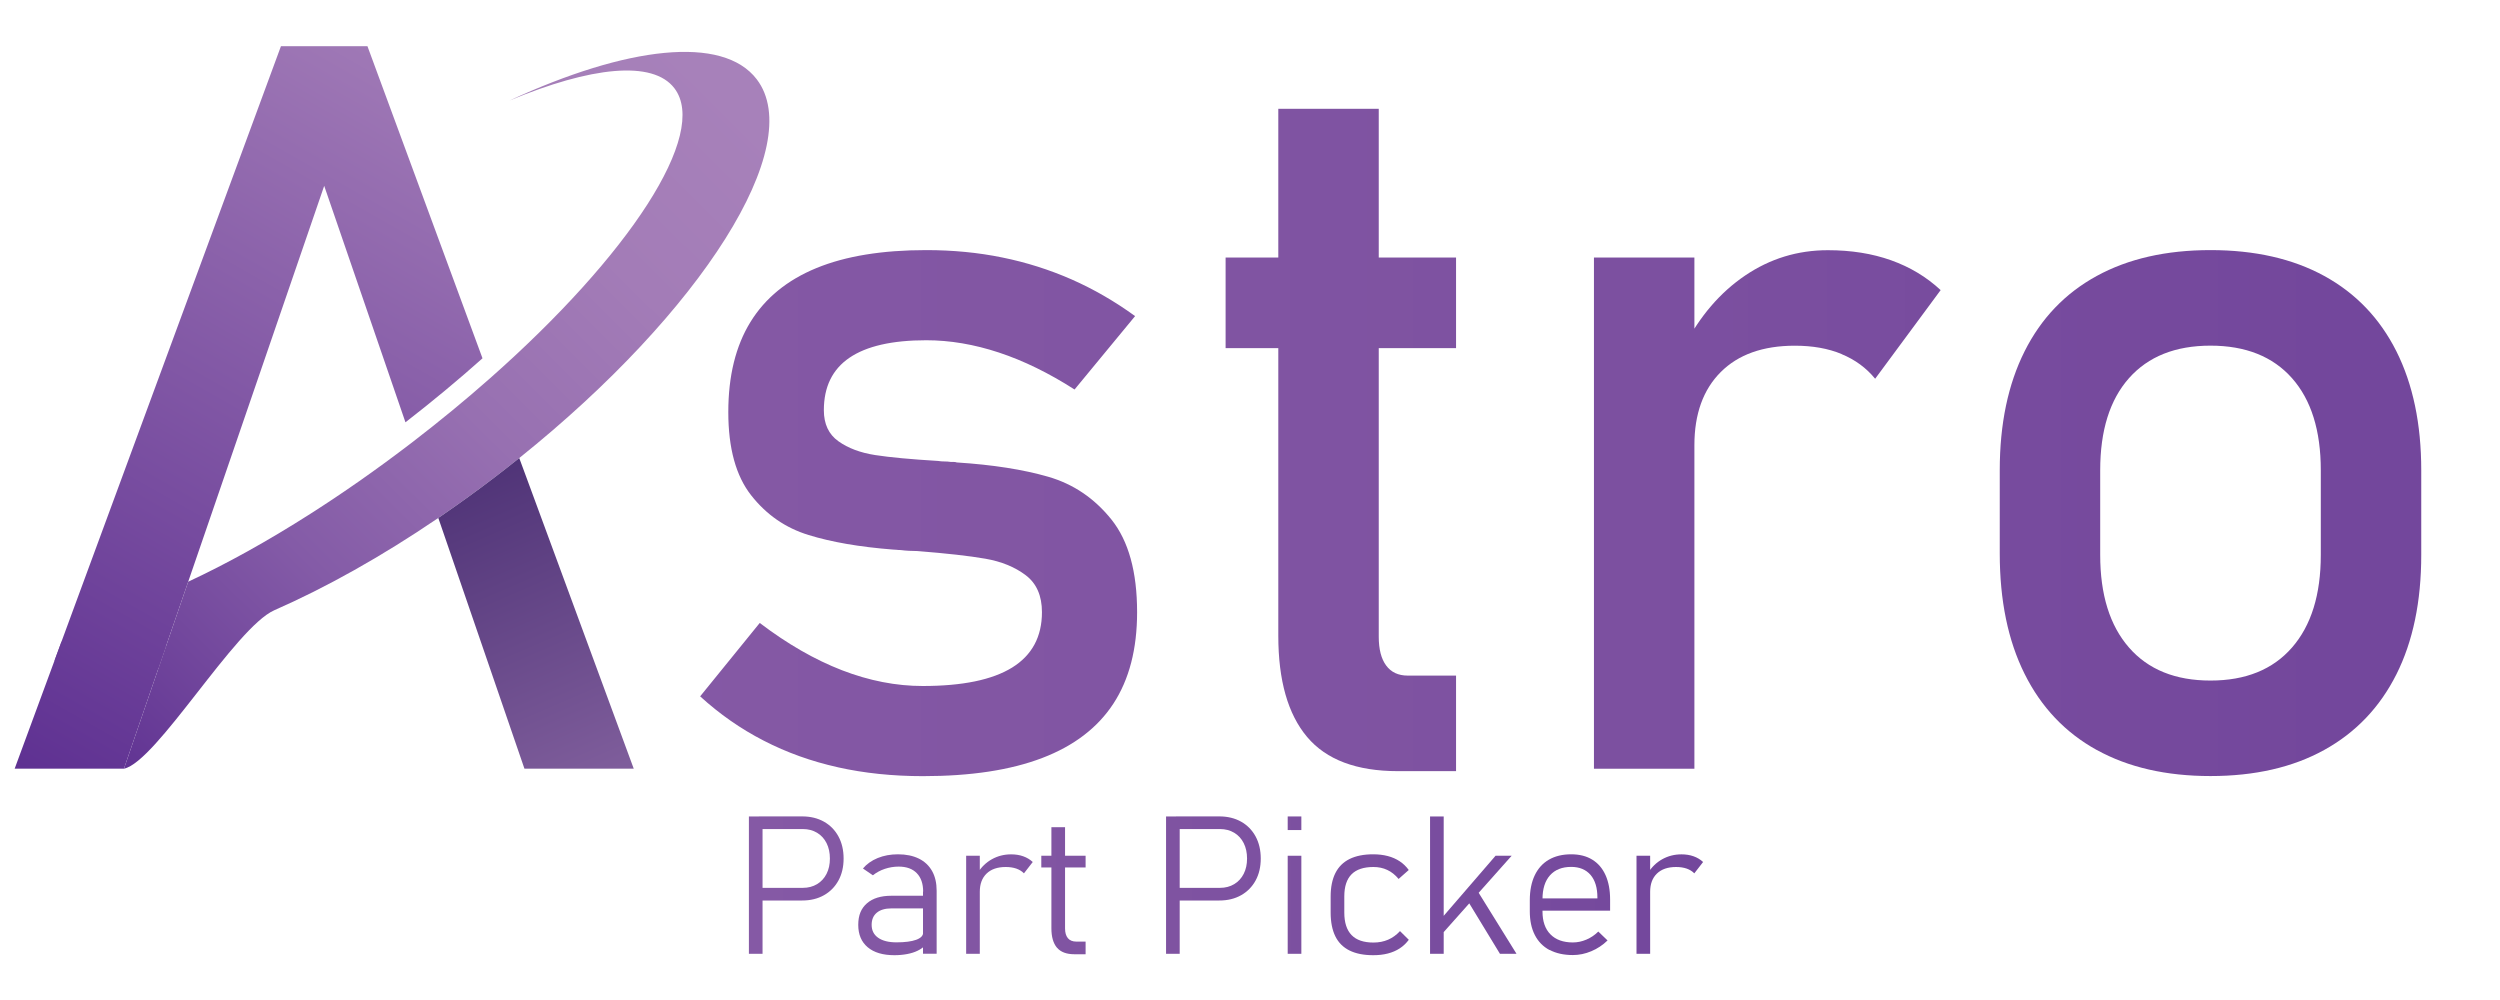
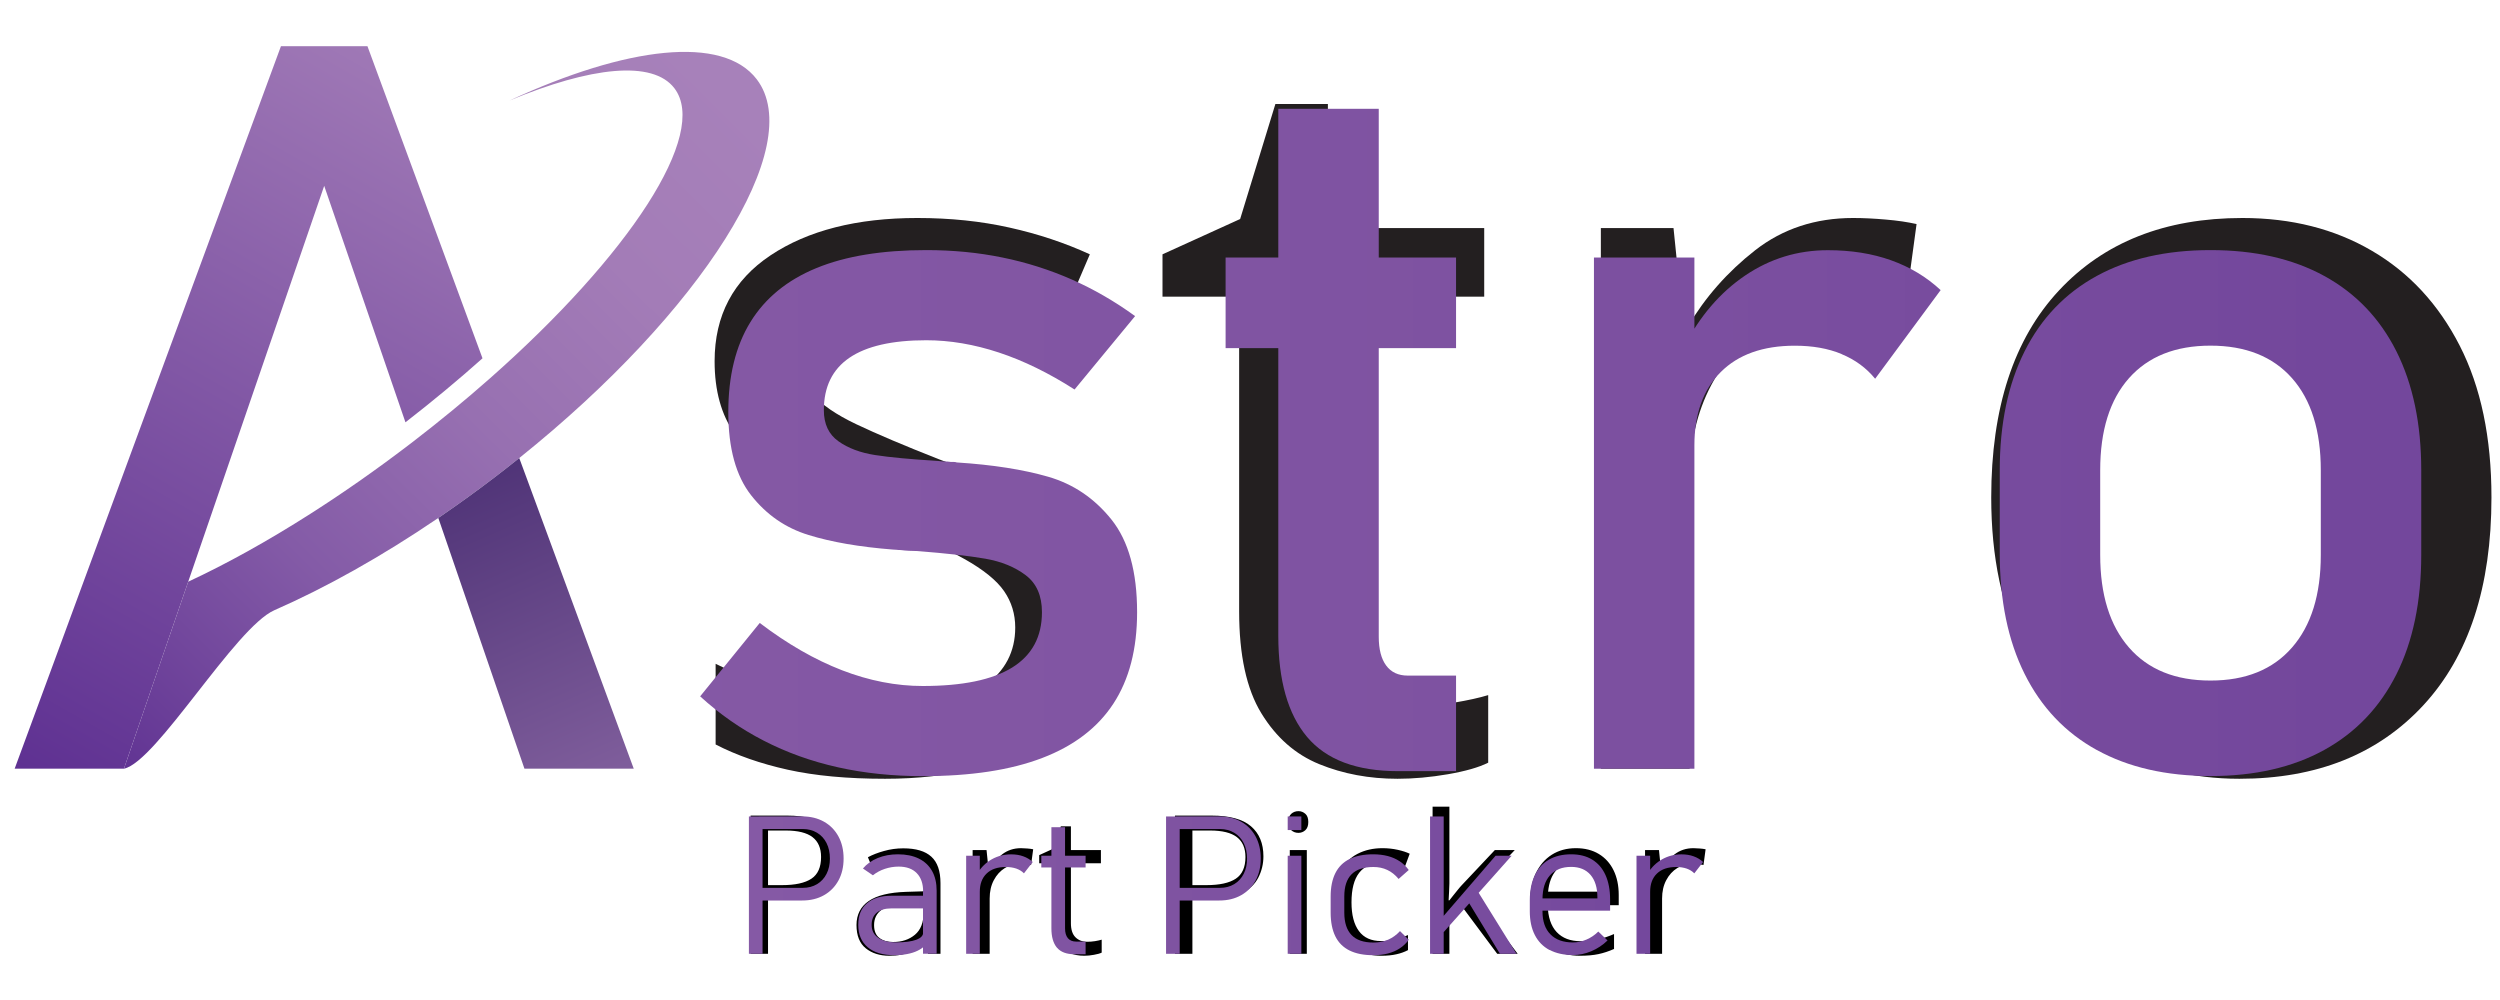
<svg xmlns="http://www.w3.org/2000/svg" id="Layer_2" data-name="Layer 2" viewBox="0 0 500 200">
  <defs>
    <style>
      .cls-1 {
-         fill: url(#linear-gradient-2);
+         fill: url(#linear-gradient);
+       }
+ 
+       .cls-1, .cls-2, .cls-3, .cls-4, .cls-5 {
+         stroke-width: 0px;
+       }
+ 
+       .cls-6 {
+         letter-spacing: -.02em;
      }

      .cls-2 {
-         letter-spacing: -.02em;
+         fill: url(#linear-gradient-5);
      }

-       .cls-3 {
+       .cls-7 {
        font-family: Bahnschrift-Light, Bahnschrift;
        font-size: 38.7px;
        font-variation-settings: 'wght' 300, 'wdth' 100;
        font-weight: 300;
      }

-       .cls-4 {
+       .cls-3 {
+         fill: url(#linear-gradient-2);
+       }
+ 
+       .cls-8 {
        letter-spacing: 0em;
      }

-       .cls-5 {
-         fill: url(#linear-gradient-5);
+       .cls-4 {
+         fill: url(#linear-gradient-3);
      }

-       .cls-6 {
+       .cls-9 {
        fill: #231f20;
        font-family: Bahnschrift, Bahnschrift;
        font-size: 201.72px;
        font-variation-settings: 'wght' 400, 'wdth' 100;
      }

-       .cls-7 {
-         fill: #7f52a1;
-       }
- 
-       .cls-8 {
-         fill: url(#linear-gradient-3);
-       }
- 
-       .cls-9 {
-         fill: url(#linear-gradient);
-       }
- 
-       .cls-10 {
+       .cls-5 {
        fill: url(#linear-gradient-4);
      }
    </style>
    <linearGradient id="linear-gradient" x1="9.32" y1="151.23" x2="143.41" y2="16.14" gradientUnits="userSpaceOnUse">
      <stop offset="0" stop-color="#5b2d90" />
      <stop offset=".12" stop-color="#6a3e98" />
      <stop offset=".34" stop-color="#845ba7" />
      <stop offset=".57" stop-color="#9770b1" />
      <stop offset=".79" stop-color="#a37cb7" />
      <stop offset="1" stop-color="#a781ba" />
    </linearGradient>
    <linearGradient id="linear-gradient-2" x1="141.28" y1="208.06" x2="82.94" y2="73.09" gradientUnits="userSpaceOnUse">
      <stop offset="0" stop-color="#a781ba" />
      <stop offset="1" stop-color="#3e246a" />
    </linearGradient>
    <linearGradient id="linear-gradient-3" x1="5.72" y1="164.82" x2="101.5" y2="-3.84" gradientUnits="userSpaceOnUse">
      <stop offset="0" stop-color="#5b2d90" />
      <stop offset=".97" stop-color="#a781ba" />
    </linearGradient>
    <linearGradient id="linear-gradient-4" x1="122.79" y1="88.49" x2="467.03" y2="88.49" gradientUnits="userSpaceOnUse">
      <stop offset="0" stop-color="#8559a5" />
      <stop offset=".5" stop-color="#7e52a1" />
      <stop offset="1" stop-color="#73479c" />
    </linearGradient>
    <linearGradient id="linear-gradient-5" x1="149.78" y1="177.16" x2="340.63" y2="177.16" gradientUnits="userSpaceOnUse">
      <stop offset="0" stop-color="#8559a5" />
      <stop offset=".5" stop-color="#7e52a1" />
      <stop offset="1" stop-color="#73479c" />
    </linearGradient>
  </defs>
-   <g id="C-Astro">
-   </g>
  <g id="C-APP">
-     <path class="cls-7" d="m33.19,129.29l-1.5,4.37c-3.18.54-6.17.82-8.95.82-4.69,0-8.64-.79-11.84-2.36l1.4-3.8c4.84,2.56,12.07,2.8,20.89.97Z" />
    <g id="A">
-       <path class="cls-9" d="m103.85,91.61c-1.61,1.29-3.25,2.58-4.92,3.85-3.36,2.56-6.72,5-10.07,7.3-.4.28-.8.56-1.2.83-11.33,7.71-22.5,13.94-32.78,18.45-7.86,3.46-23.6,30.36-30.09,31.7l10.89-31.7,1.96-5.7c7.6-3.53,15.87-8.11,24.44-13.58,6.46-4.12,13.1-8.75,19.75-13.83.21-.16.42-.32.63-.48,5.49-4.22,10.69-8.5,15.52-12.77,27.87-24.61,43.86-48.91,36.9-58.03-4.33-5.68-16.73-4.31-32.98,2.46,23.4-10.83,42.65-13.16,49.45-4.25,10.1,13.24-11,46.5-47.5,75.75Z" />
-       <path class="cls-1" d="m126.75,153.74h-21.86l-10.89-31.7-4.99-14.53-1.35-3.92c.4-.27.8-.55,1.2-.83,3.35-2.3,6.71-4.74,10.07-7.3,1.67-1.27,3.31-2.56,4.92-3.85l1.46,3.95,21.44,58.18Z" />
-       <path class="cls-8" d="m96.5,71.66c-4.83,4.31-9.99,8.6-15.41,12.8l-16.25-47.29-22.53,65.59s-4.27,12.43-4.67,13.58l-1.96,5.7-2.49,7.25-1.5,4.37-6.9,20.08H2.93l7.97-21.62,1.4-3.8,1.45-3.94,1.59-4.32L56.19,9.24h17.3l23.01,62.42Z" />
+       <path class="cls-1" d="m103.85,91.61c-1.61,1.29-3.25,2.58-4.92,3.85-3.36,2.56-6.72,5-10.07,7.3-.4.28-.8.56-1.2.83-11.33,7.71-22.5,13.94-32.78,18.45-7.86,3.46-23.6,30.36-30.09,31.7l10.89-31.7,1.96-5.7c7.6-3.53,15.87-8.11,24.44-13.58,6.46-4.12,13.1-8.75,19.75-13.83.21-.16.42-.32.63-.48,5.49-4.22,10.69-8.5,15.52-12.77,27.87-24.61,43.86-48.91,36.9-58.03-4.33-5.68-16.73-4.31-32.98,2.46,23.4-10.83,42.65-13.16,49.45-4.25,10.1,13.24-11,46.5-47.5,75.75Z" />
+       <path class="cls-3" d="m126.75,153.74h-21.86l-10.89-31.7-4.99-14.53-1.35-3.92c.4-.27.8-.55,1.2-.83,3.35-2.3,6.71-4.74,10.07-7.3,1.67-1.27,3.31-2.56,4.92-3.85l1.46,3.95,21.44,58.18Z" />
+       <path class="cls-4" d="m96.5,71.66c-4.83,4.31-9.99,8.6-15.41,12.8l-16.25-47.29-22.53,65.59s-4.27,12.43-4.67,13.58l-1.96,5.7-2.49,7.25-1.5,4.37-6.9,20.08H2.93l7.97-21.62,1.4-3.8,1.45-3.94,1.59-4.32L56.19,9.24h17.3l23.01,62.42Z" />
    </g>
    <g>
+       <text class="cls-9" transform="translate(132.64 153.74)">
+         <tspan x="0" y="0">st</tspan>
+         <tspan class="cls-8" x="170.39" y="0">r</tspan>
+         <tspan x="254.51" y="0">o</tspan>
+       </text>
      <g>
-         <path class="cls-10" d="m167.56,153.45c-5.29-1.18-10.23-2.95-14.82-5.32-4.6-2.36-8.83-5.32-12.71-8.86l11.92-14.68c5.52,4.2,11,7.35,16.45,9.46,5.45,2.1,10.83,3.15,16.15,3.15,7.94,0,13.9-1.23,17.88-3.69,3.97-2.46,5.96-6.16,5.96-11.08,0-3.28-1.08-5.75-3.25-7.39-2.17-1.64-4.86-2.74-8.08-3.3-3.22-.56-7.75-1.07-13.59-1.53-.53,0-1.08-.02-1.67-.05s-1.15-.08-1.67-.15c-.26,0-.53-.01-.79-.05-.26-.03-.53-.05-.79-.05-6.63-.52-12.25-1.49-16.84-2.91-4.6-1.41-8.42-4.05-11.47-7.93-3.05-3.87-4.58-9.42-4.58-16.65s1.48-13.23,4.43-18.02c2.95-4.79,7.35-8.39,13.2-10.79,5.84-2.4,13.17-3.59,21.96-3.59,5.32,0,10.39.49,15.22,1.48,4.83.98,9.44,2.45,13.84,4.38,4.4,1.94,8.63,4.38,12.71,7.34l-12.11,14.68c-5.12-3.28-10.16-5.75-15.12-7.39-4.96-1.64-9.8-2.46-14.53-2.46-6.83,0-11.95,1.17-15.37,3.5-3.42,2.33-5.12,5.83-5.12,10.49,0,2.76.97,4.83,2.91,6.21,1.94,1.38,4.38,2.3,7.34,2.76,2.96.46,7.16.85,12.61,1.18.39.07.8.1,1.23.1s.87.03,1.33.1h.59c.2,0,.39.03.59.1,7.16.46,13.25,1.41,18.27,2.86,5.02,1.45,9.24,4.3,12.66,8.57,3.41,4.27,5.12,10.44,5.12,18.52,0,7.36-1.58,13.44-4.73,18.27-3.15,4.83-7.9,8.46-14.23,10.88-6.34,2.43-14.3,3.64-23.88,3.64-6.04,0-11.71-.59-16.99-1.77Z" />
-         <path class="cls-10" d="m245.12,51.51h46.09v18.12h-46.09v-18.12Zm16.3,95.88c-3.84-4.56-5.76-11.31-5.76-20.24V21.76h20.09v105.58c0,2.5.49,4.42,1.48,5.76.99,1.35,2.43,2.02,4.33,2.02h9.65v19.11h-11.62c-8.27,0-14.33-2.28-18.17-6.84Z" />
-         <path class="cls-10" d="m318.79,51.51h20.09v102.24h-20.09V51.51Zm49.54,19.3c-2.69-1.12-5.81-1.67-9.36-1.67-6.37,0-11.31,1.76-14.82,5.27s-5.27,8.39-5.27,14.63l-2.07-19.7c3.15-6.11,7.22-10.85,12.21-14.23,4.99-3.38,10.5-5.07,16.55-5.07,4.66,0,8.88.67,12.66,2.02,3.78,1.35,7.07,3.33,9.9,5.96l-13.1,17.73c-1.77-2.17-4.01-3.81-6.7-4.92Z" />
-         <path class="cls-10" d="m419.35,150c-6.3-3.48-11.11-8.55-14.43-15.22-3.32-6.66-4.97-14.69-4.97-24.08v-16.65c0-9.26,1.66-17.19,4.97-23.79,3.31-6.6,8.12-11.62,14.43-15.07s13.89-5.17,22.75-5.17,16.45,1.72,22.75,5.17,11.11,8.47,14.43,15.07c3.31,6.6,4.97,14.53,4.97,23.79v16.94c0,9.32-1.66,17.29-4.97,23.88-3.32,6.6-8.13,11.64-14.43,15.12-6.3,3.48-13.89,5.22-22.75,5.22s-16.45-1.74-22.75-5.22Zm39.05-20.49c3.84-4.4,5.76-10.57,5.76-18.52v-16.94c0-7.94-1.92-14.08-5.76-18.42-3.84-4.33-9.28-6.5-16.3-6.5s-12.46,2.17-16.3,6.5c-3.84,4.33-5.76,10.47-5.76,18.42v16.94c0,7.95,1.92,14.12,5.76,18.52,3.84,4.4,9.27,6.6,16.3,6.6s12.46-2.2,16.3-6.6Z" />
+         <path class="cls-5" d="m167.56,153.45c-5.29-1.18-10.23-2.95-14.82-5.32-4.6-2.36-8.83-5.32-12.71-8.86l11.92-14.68c5.52,4.2,11,7.35,16.45,9.46,5.45,2.1,10.83,3.15,16.15,3.15,7.94,0,13.9-1.23,17.88-3.69,3.97-2.46,5.96-6.16,5.96-11.08,0-3.28-1.08-5.75-3.25-7.39-2.17-1.64-4.86-2.74-8.08-3.3-3.22-.56-7.75-1.07-13.59-1.53-.53,0-1.08-.02-1.67-.05s-1.15-.08-1.67-.15c-.26,0-.53-.01-.79-.05-.26-.03-.53-.05-.79-.05-6.63-.52-12.25-1.49-16.84-2.91-4.6-1.41-8.42-4.05-11.47-7.93-3.05-3.87-4.58-9.42-4.58-16.65s1.48-13.23,4.43-18.02c2.95-4.79,7.35-8.39,13.2-10.79,5.84-2.4,13.17-3.59,21.96-3.59,5.32,0,10.39.49,15.22,1.48,4.83.98,9.44,2.45,13.84,4.38,4.4,1.94,8.63,4.38,12.71,7.34l-12.11,14.68c-5.12-3.28-10.16-5.75-15.12-7.39-4.96-1.64-9.8-2.46-14.53-2.46-6.83,0-11.95,1.17-15.37,3.5-3.42,2.33-5.12,5.83-5.12,10.49,0,2.76.97,4.83,2.91,6.21,1.94,1.38,4.38,2.3,7.34,2.76,2.96.46,7.16.85,12.61,1.18.39.07.8.1,1.23.1s.87.03,1.33.1h.59c.2,0,.39.03.59.1,7.16.46,13.25,1.41,18.27,2.86,5.02,1.45,9.24,4.3,12.66,8.57,3.41,4.27,5.12,10.44,5.12,18.52,0,7.36-1.58,13.44-4.73,18.27-3.15,4.83-7.9,8.46-14.23,10.88-6.34,2.43-14.3,3.64-23.88,3.64-6.04,0-11.71-.59-16.99-1.77Z" />
+         <path class="cls-5" d="m245.12,51.51h46.09v18.12h-46.09v-18.12Zm16.3,95.88c-3.84-4.56-5.76-11.31-5.76-20.24V21.76h20.09v105.58c0,2.5.49,4.42,1.48,5.76.99,1.35,2.43,2.02,4.33,2.02h9.65v19.11h-11.62c-8.27,0-14.33-2.28-18.17-6.84Z" />
+         <path class="cls-5" d="m318.79,51.51h20.09v102.24h-20.09V51.51Zm49.54,19.3c-2.69-1.12-5.81-1.67-9.36-1.67-6.37,0-11.31,1.76-14.82,5.27s-5.27,8.39-5.27,14.63l-2.07-19.7c3.15-6.11,7.22-10.85,12.21-14.23,4.99-3.38,10.5-5.07,16.55-5.07,4.66,0,8.88.67,12.66,2.02,3.78,1.35,7.07,3.33,9.9,5.96l-13.1,17.73c-1.77-2.17-4.01-3.81-6.7-4.92Z" />
+         <path class="cls-5" d="m419.35,150c-6.3-3.48-11.11-8.55-14.43-15.22-3.32-6.66-4.97-14.69-4.97-24.08v-16.65c0-9.26,1.66-17.19,4.97-23.79,3.31-6.6,8.12-11.62,14.43-15.07s13.89-5.17,22.75-5.17,16.45,1.72,22.75,5.17,11.11,8.47,14.43,15.07c3.31,6.6,4.97,14.53,4.97,23.79v16.94c0,9.32-1.66,17.29-4.97,23.88-3.32,6.6-8.13,11.64-14.43,15.12-6.3,3.48-13.89,5.22-22.75,5.22s-16.45-1.74-22.75-5.22Zm39.05-20.49c3.84-4.4,5.76-10.57,5.76-18.52v-16.94c0-7.94-1.92-14.08-5.76-18.42-3.84-4.33-9.28-6.5-16.3-6.5s-12.46,2.17-16.3,6.5c-3.84,4.33-5.76,10.47-5.76,18.42v16.94c0,7.95,1.92,14.12,5.76,18.52,3.84,4.4,9.27,6.6,16.3,6.6s12.46-2.2,16.3-6.6Z" />
      </g>
    </g>
    <g>
+       <text class="cls-7" transform="translate(146.37 190.76)">
+         <tspan class="cls-6" x="0" y="0">P</tspan>
+         <tspan x="23.15" y="0">art Picker</tspan>
+       </text>
      <g>
-         <path class="cls-5" d="m149.78,163.29h2.73v27.47h-2.73v-27.47Zm1.99,14.28h8.8c1.07,0,2.02-.25,2.84-.74.82-.49,1.45-1.18,1.9-2.06.45-.88.67-1.9.67-3.06s-.22-2.2-.67-3.09c-.45-.89-1.08-1.58-1.9-2.07-.82-.49-1.77-.74-2.84-.74h-8.8v-2.53h8.67c1.64,0,3.09.35,4.34,1.05s2.22,1.69,2.91,2.96c.69,1.27,1.03,2.75,1.03,4.42s-.34,3.13-1.03,4.39-1.66,2.25-2.91,2.95-2.69,1.05-4.34,1.05h-8.67v-2.53Z" />
-         <path class="cls-5" d="m173.54,189.45c-1.26-1.06-1.89-2.55-1.89-4.48s.58-3.29,1.73-4.3c1.15-1.01,2.79-1.52,4.89-1.52h6.53l.26,2.53h-6.78c-1.26,0-2.24.29-2.92.86-.69.57-1.03,1.38-1.03,2.43,0,1.11.43,1.97,1.3,2.58.86.61,2.09.92,3.66.92,1.69,0,3-.17,3.94-.51.93-.34,1.4-.82,1.4-1.44l.4,2.57c-.39.4-.89.75-1.5,1.05-.61.3-1.31.52-2.1.67-.79.15-1.64.23-2.55.23-2.3,0-4.08-.53-5.34-1.59Zm11.09-11.13c0-1.59-.43-2.82-1.28-3.69-.85-.88-2.06-1.31-3.63-1.31-.93,0-1.85.15-2.75.45-.9.3-1.69.73-2.39,1.29l-1.99-1.36c.74-.89,1.73-1.59,2.94-2.09,1.22-.5,2.57-.75,4.06-.75,1.63,0,3.02.29,4.18.86,1.16.57,2.04,1.41,2.65,2.49.61,1.09.91,2.4.91,3.94v12.6h-2.73v-12.43Z" />
-         <path class="cls-5" d="m193.23,171.15h2.73v19.61h-2.73v-19.61Zm10.04,2.57c-.61-.21-1.32-.32-2.13-.32-1.64,0-2.92.44-3.82,1.31-.91.88-1.36,2.09-1.36,3.64l-.4-3.78c.72-1.17,1.66-2.08,2.83-2.73,1.17-.65,2.45-.97,3.83-.97.9,0,1.71.13,2.43.39.73.26,1.36.64,1.9,1.14l-1.76,2.27c-.4-.42-.91-.73-1.52-.95Z" />
-         <path class="cls-5" d="m208.26,171.15h8.86v2.34h-8.86v-2.34Zm3.13,18.39c-.74-.88-1.11-2.17-1.11-3.88v-20.22h2.73v20.25c0,.84.19,1.49.57,1.95.38.45.94.68,1.69.68h1.85v2.53h-2.23c-1.59,0-2.75-.44-3.49-1.31Z" />
-         <path class="cls-5" d="m233.21,163.29h2.73v27.47h-2.73v-27.47Zm1.99,14.28h8.8c1.07,0,2.02-.25,2.84-.74.82-.49,1.45-1.18,1.9-2.06.45-.88.67-1.9.67-3.06s-.22-2.2-.67-3.09c-.45-.89-1.08-1.58-1.9-2.07-.82-.49-1.77-.74-2.84-.74h-8.8v-2.53h8.67c1.64,0,3.09.35,4.34,1.05s2.22,1.69,2.91,2.96c.69,1.27,1.03,2.75,1.03,4.42s-.34,3.13-1.03,4.39-1.66,2.25-2.91,2.95-2.69,1.05-4.34,1.05h-8.67v-2.53Z" />
-         <path class="cls-5" d="m257.54,163.29h2.73v2.72h-2.73v-2.72Zm0,7.86h2.73v19.61h-2.73v-19.61Z" />
-         <path class="cls-5" d="m269.9,190.1c-1.26-.63-2.21-1.57-2.83-2.83-.62-1.26-.94-2.84-.94-4.74v-3.23c0-1.88.32-3.44.95-4.69.63-1.25,1.57-2.18,2.83-2.81,1.26-.62,2.83-.94,4.72-.94,1.07,0,2.05.12,2.93.35.88.23,1.67.58,2.37,1.04s1.3,1.04,1.82,1.75l-2.03,1.79c-.67-.81-1.42-1.41-2.26-1.8-.84-.4-1.76-.59-2.77-.59-1.96,0-3.42.49-4.38,1.46-.97.98-1.45,2.45-1.45,4.43v3.23c0,2,.49,3.5,1.46,4.5.97,1,2.43,1.49,4.37,1.49,1.07,0,2.05-.19,2.93-.57.88-.38,1.67-.95,2.38-1.72l1.76,1.74c-.52.69-1.12,1.27-1.82,1.72-.69.45-1.48.79-2.37,1.02-.88.23-1.86.34-2.93.34-1.89,0-3.47-.31-4.73-.94Z" />
-         <path class="cls-5" d="m286.01,163.29h2.73v27.47h-2.73v-27.47Zm1.95,20.78l11.15-12.92h3.22l-14.9,16.74.53-3.82Zm5.57-3.93l1.59-2.57,8.18,13.19h-3.31l-6.46-10.62Z" />
-         <path class="cls-5" d="m309.91,190.01c-1.29-.69-2.27-1.69-2.94-3-.68-1.32-1.01-2.9-1.01-4.75v-2.21c0-1.94.33-3.6.98-4.97.65-1.37,1.59-2.42,2.83-3.14,1.24-.72,2.73-1.08,4.47-1.08,1.64,0,3.04.35,4.2,1.06,1.16.71,2.05,1.74,2.66,3.09.61,1.35.92,2.98.92,4.88v2.25h-14.2v-2.46h11.66v-.19c0-1.94-.46-3.44-1.37-4.51-.92-1.06-2.21-1.6-3.87-1.6-1.83,0-3.24.56-4.24,1.68-1,1.12-1.5,2.71-1.5,4.76v2.49c0,1.96.53,3.49,1.59,4.56,1.06,1.08,2.56,1.62,4.49,1.62.91,0,1.81-.19,2.7-.57s1.68-.91,2.38-1.61l1.85,1.78c-.96.93-2.04,1.65-3.26,2.16-1.21.51-2.44.76-3.67.76-1.82,0-3.37-.34-4.66-1.03Z" />
-         <path class="cls-5" d="m327.3,171.15h2.73v19.61h-2.73v-19.61Zm10.04,2.57c-.61-.21-1.32-.32-2.13-.32-1.64,0-2.92.44-3.82,1.31-.91.88-1.36,2.09-1.36,3.64l-.4-3.78c.72-1.17,1.66-2.08,2.83-2.73,1.17-.65,2.45-.97,3.83-.97.9,0,1.71.13,2.43.39.73.26,1.36.64,1.9,1.14l-1.76,2.27c-.4-.42-.91-.73-1.52-.95Z" />
+         <path class="cls-2" d="m149.78,163.29h2.73v27.47h-2.73v-27.47Zm1.99,14.28h8.8c1.07,0,2.02-.25,2.84-.74.82-.49,1.45-1.18,1.9-2.06.45-.88.67-1.9.67-3.06s-.22-2.2-.67-3.09c-.45-.89-1.08-1.58-1.9-2.07-.82-.49-1.77-.74-2.84-.74h-8.8v-2.53h8.67c1.64,0,3.09.35,4.34,1.05s2.22,1.69,2.91,2.96c.69,1.27,1.03,2.75,1.03,4.42s-.34,3.13-1.03,4.39-1.66,2.25-2.91,2.95-2.69,1.05-4.34,1.05h-8.67v-2.53Z" />
+         <path class="cls-2" d="m173.54,189.45c-1.26-1.06-1.89-2.55-1.89-4.48s.58-3.29,1.73-4.3c1.15-1.01,2.79-1.52,4.89-1.52h6.53l.26,2.53h-6.78c-1.26,0-2.24.29-2.92.86-.69.57-1.03,1.38-1.03,2.43,0,1.11.43,1.97,1.3,2.58.86.61,2.09.92,3.66.92,1.69,0,3-.17,3.94-.51.93-.34,1.4-.82,1.4-1.44l.4,2.57c-.39.4-.89.75-1.5,1.05-.61.3-1.31.52-2.1.67-.79.15-1.64.23-2.55.23-2.3,0-4.08-.53-5.34-1.59Zm11.09-11.13c0-1.59-.43-2.82-1.28-3.69-.85-.88-2.06-1.31-3.63-1.31-.93,0-1.85.15-2.75.45-.9.3-1.69.73-2.39,1.29l-1.99-1.36c.74-.89,1.73-1.59,2.94-2.09,1.22-.5,2.57-.75,4.06-.75,1.63,0,3.02.29,4.18.86,1.16.57,2.04,1.41,2.65,2.49.61,1.09.91,2.4.91,3.94v12.6h-2.73v-12.43Z" />
+         <path class="cls-2" d="m193.23,171.15h2.73v19.61h-2.73v-19.61Zm10.04,2.57c-.61-.21-1.32-.32-2.13-.32-1.64,0-2.92.44-3.82,1.31-.91.88-1.36,2.09-1.36,3.64l-.4-3.78c.72-1.17,1.66-2.08,2.83-2.73,1.17-.65,2.45-.97,3.83-.97.9,0,1.71.13,2.43.39.73.26,1.36.64,1.9,1.14l-1.76,2.27c-.4-.42-.91-.73-1.52-.95Z" />
+         <path class="cls-2" d="m208.26,171.15h8.86v2.34h-8.86v-2.34Zm3.13,18.39c-.74-.88-1.11-2.17-1.11-3.88v-20.22h2.73v20.25c0,.84.19,1.49.57,1.95.38.45.94.68,1.69.68h1.85v2.53h-2.23c-1.59,0-2.75-.44-3.49-1.31Z" />
+         <path class="cls-2" d="m233.21,163.29h2.73v27.47h-2.73v-27.47Zm1.99,14.28h8.8c1.07,0,2.02-.25,2.84-.74.82-.49,1.45-1.18,1.9-2.06.45-.88.67-1.9.67-3.06s-.22-2.2-.67-3.09c-.45-.89-1.08-1.58-1.9-2.07-.82-.49-1.77-.74-2.84-.74h-8.8v-2.53h8.67c1.64,0,3.09.35,4.34,1.05s2.22,1.69,2.91,2.96c.69,1.27,1.03,2.75,1.03,4.42s-.34,3.13-1.03,4.39-1.66,2.25-2.91,2.95-2.69,1.05-4.34,1.05h-8.67v-2.53Z" />
+         <path class="cls-2" d="m257.54,163.29h2.73v2.72h-2.73v-2.72Zm0,7.86h2.73v19.61h-2.73v-19.61Z" />
+         <path class="cls-2" d="m269.9,190.1c-1.26-.63-2.21-1.57-2.83-2.83-.62-1.26-.94-2.84-.94-4.74v-3.23c0-1.88.32-3.44.95-4.69.63-1.25,1.57-2.18,2.83-2.81,1.26-.62,2.83-.94,4.72-.94,1.07,0,2.05.12,2.93.35.88.23,1.67.58,2.37,1.04s1.3,1.04,1.82,1.75l-2.03,1.79c-.67-.81-1.42-1.41-2.26-1.8-.84-.4-1.76-.59-2.77-.59-1.96,0-3.42.49-4.38,1.46-.97.98-1.45,2.45-1.45,4.43v3.23c0,2,.49,3.5,1.46,4.5.97,1,2.43,1.49,4.37,1.49,1.07,0,2.05-.19,2.93-.57.88-.38,1.67-.95,2.38-1.72l1.76,1.74c-.52.69-1.12,1.27-1.82,1.72-.69.45-1.48.79-2.37,1.02-.88.23-1.86.34-2.93.34-1.89,0-3.47-.31-4.73-.94Z" />
+         <path class="cls-2" d="m286.01,163.29h2.73v27.47h-2.73v-27.47Zm1.95,20.78l11.15-12.92h3.22l-14.9,16.74.53-3.82Zm5.57-3.93l1.59-2.57,8.18,13.19h-3.31l-6.46-10.62Z" />
+         <path class="cls-2" d="m309.91,190.01c-1.29-.69-2.27-1.69-2.94-3-.68-1.32-1.01-2.9-1.01-4.75v-2.21c0-1.94.33-3.6.98-4.97.65-1.37,1.59-2.42,2.83-3.14,1.24-.72,2.73-1.08,4.47-1.08,1.64,0,3.04.35,4.2,1.06,1.16.71,2.05,1.74,2.66,3.09.61,1.35.92,2.98.92,4.88v2.25h-14.2v-2.46h11.66v-.19c0-1.94-.46-3.44-1.37-4.51-.92-1.06-2.21-1.6-3.87-1.6-1.83,0-3.24.56-4.24,1.68-1,1.12-1.5,2.71-1.5,4.76v2.49c0,1.96.53,3.49,1.59,4.56,1.06,1.08,2.56,1.62,4.49,1.62.91,0,1.81-.19,2.7-.57s1.68-.91,2.38-1.61l1.85,1.78c-.96.93-2.04,1.65-3.26,2.16-1.21.51-2.44.76-3.67.76-1.82,0-3.37-.34-4.66-1.03Z" />
+         <path class="cls-2" d="m327.3,171.15h2.73v19.61h-2.73v-19.61Zm10.04,2.57c-.61-.21-1.32-.32-2.13-.32-1.64,0-2.92.44-3.82,1.31-.91.88-1.36,2.09-1.36,3.64l-.4-3.78c.72-1.17,1.66-2.08,2.83-2.73,1.17-.65,2.45-.97,3.83-.97.9,0,1.71.13,2.43.39.73.26,1.36.64,1.9,1.14l-1.76,2.27c-.4-.42-.91-.73-1.52-.95Z" />
      </g>
    </g>
  </g>
</svg>
